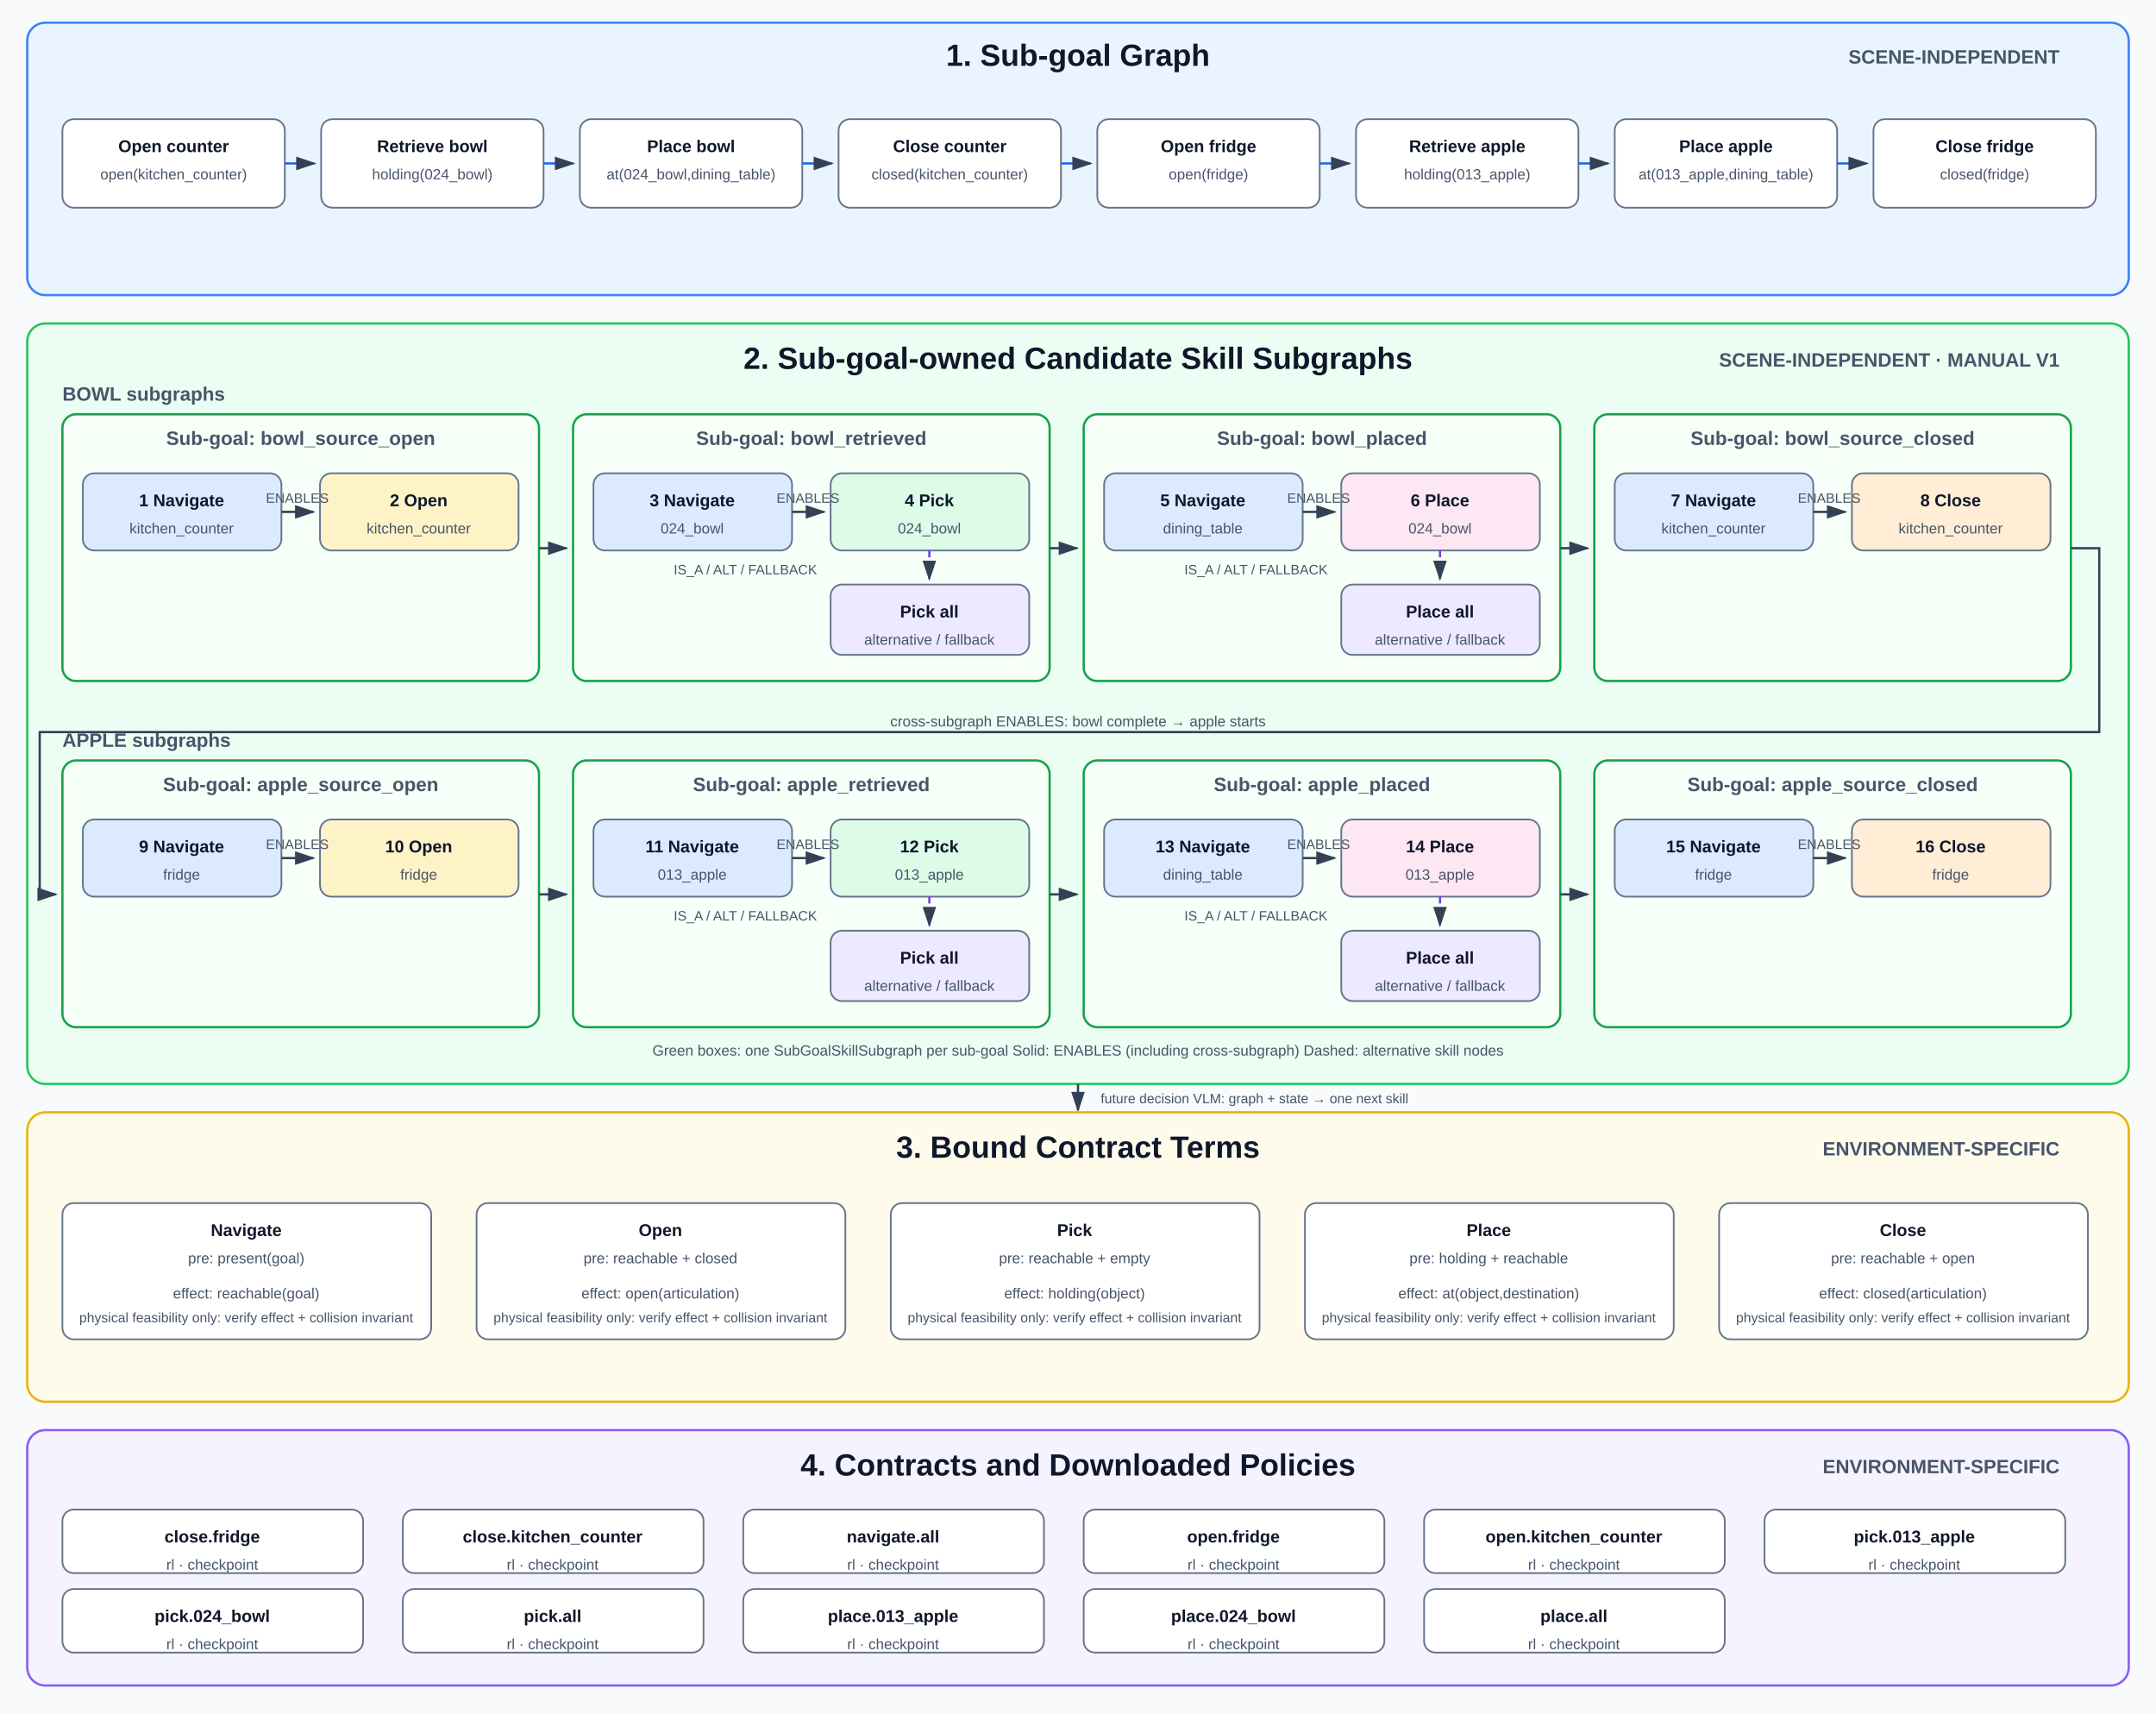
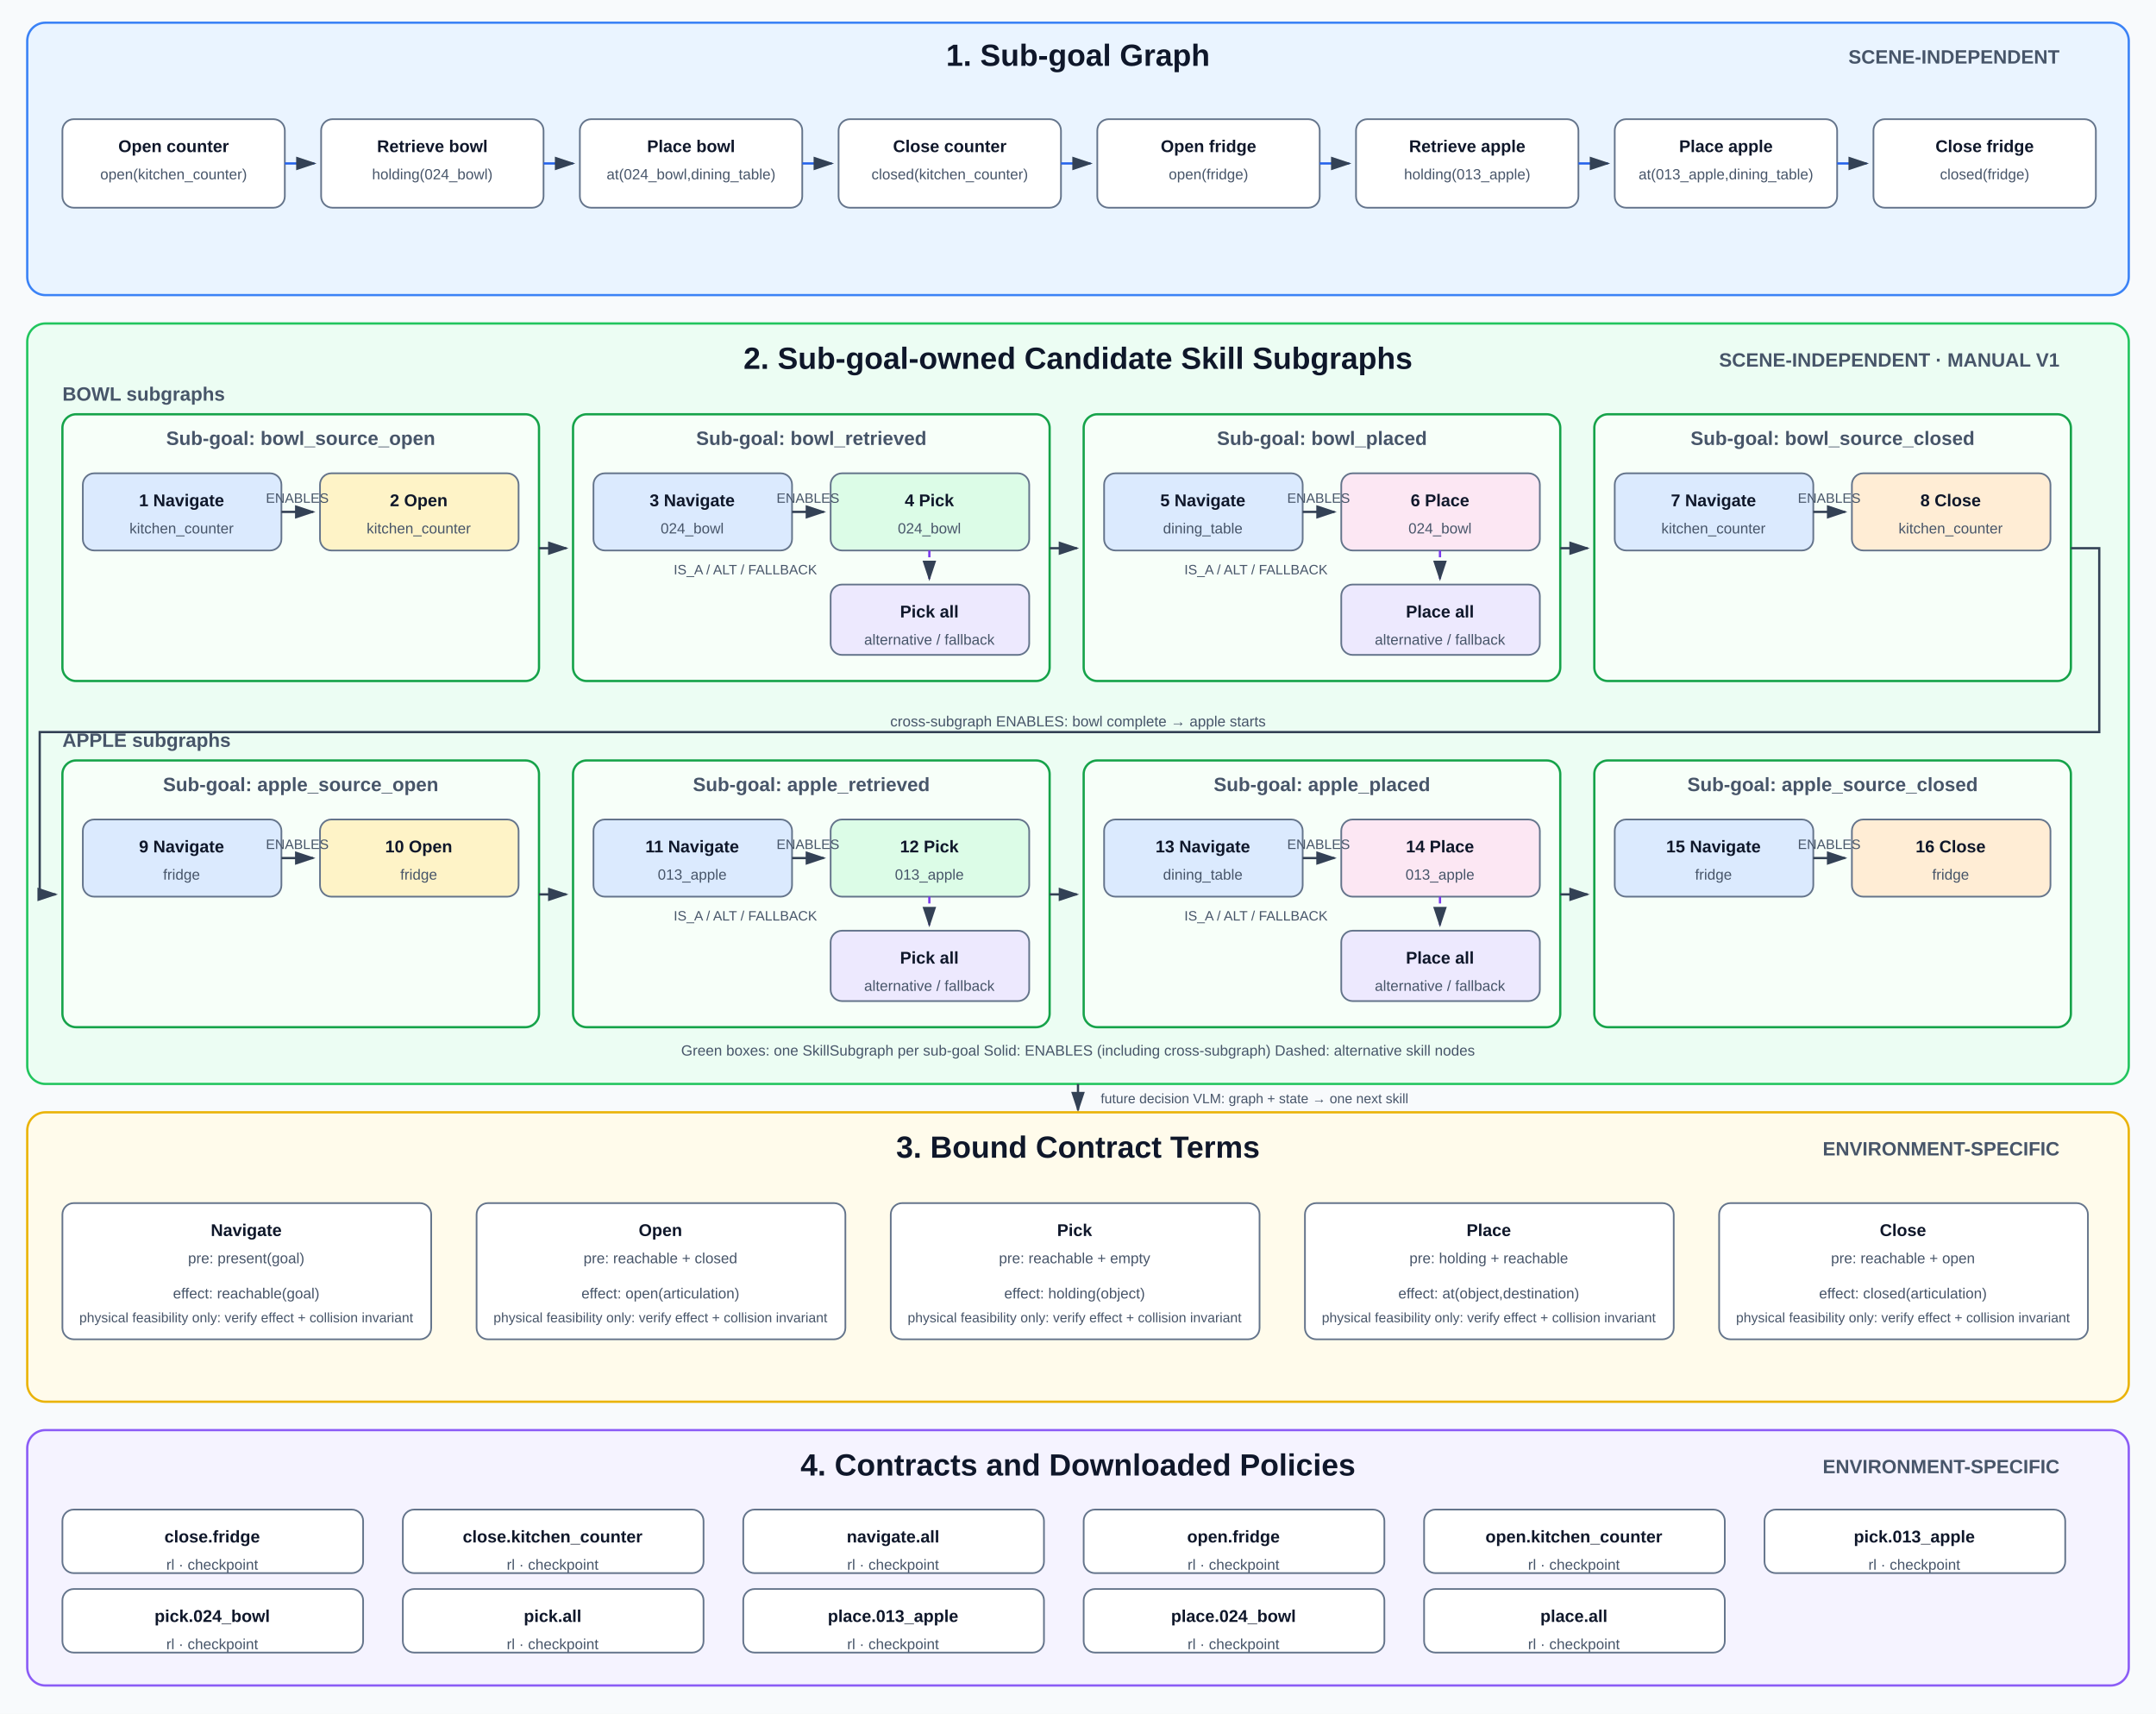
<svg xmlns="http://www.w3.org/2000/svg" width="1900" height="1510" viewBox="0 0 1900 1510" role="img">
  <defs>
    <marker id="arrow" markerWidth="9" markerHeight="9" refX="8" refY="3" orient="auto" markerUnits="strokeWidth">
      <path d="M0,0 L0,6 L9,3 z" fill="#334155" />
    </marker>
    <style>
            .layer { stroke-width: 2; rx: 16; }
            .title { font: 700 27px Arial, sans-serif; fill: #0f172a; }
            .subtitle { font: 700 17px Arial, sans-serif; fill: #475569; }
            .text { font: 15px Arial, sans-serif; fill: #1e293b; }
            .small { font: 13px Arial, sans-serif; fill: #475569; }
            .tiny { font: 12px Arial, sans-serif; fill: #475569; }
            .node { stroke: #64748b; stroke-width: 1.5; rx: 10; }
            .subgraph { stroke: #16a34a; stroke-width: 2; rx: 12; }
            .node-title { font: 700 15px Arial, sans-serif; fill: #0f172a; }
            .edge { fill: none; stroke: #334155; stroke-width: 2; }
            .subgoal-edge { fill: none; stroke: #2563eb; stroke-width: 2; }
            .relation { fill: none; stroke: #7c3aed; stroke-width: 2;
                        stroke-dasharray: 6 4; }
          </style>
  </defs>
  <rect width="1900" height="1510" fill="#f8fafc" />
  <rect class="layer" x="24" y="20" width="1852" height="240" fill="#eaf4ff" stroke="#3b82f6" />
  <text class="title" x="950" y="58" text-anchor="middle">1. Sub-goal Graph</text>
  <text class="subtitle" x="1815" y="56" text-anchor="end">SCENE-INDEPENDENT</text>
  <rect class="node" x="55" y="105" width="196" height="78" fill="#ffffff" />
  <text class="node-title" x="153" y="134" text-anchor="middle">Open counter</text>
  <text class="small" x="153" y="158" text-anchor="middle">open(kitchen_counter)</text>
  <rect class="node" x="283" y="105" width="196" height="78" fill="#ffffff" />
  <text class="node-title" x="381" y="134" text-anchor="middle">Retrieve bowl</text>
  <text class="small" x="381" y="158" text-anchor="middle">holding(024_bowl)</text>
  <path class="subgoal-edge" d="M 251 144 L 277 144" marker-end="url(#arrow)" />
  <rect class="node" x="511" y="105" width="196" height="78" fill="#ffffff" />
  <text class="node-title" x="609" y="134" text-anchor="middle">Place bowl</text>
  <text class="small" x="609" y="158" text-anchor="middle">at(024_bowl,dining_table)</text>
  <path class="subgoal-edge" d="M 479 144 L 505 144" marker-end="url(#arrow)" />
  <rect class="node" x="739" y="105" width="196" height="78" fill="#ffffff" />
  <text class="node-title" x="837" y="134" text-anchor="middle">Close counter</text>
  <text class="small" x="837" y="158" text-anchor="middle">closed(kitchen_counter)</text>
  <path class="subgoal-edge" d="M 707 144 L 733 144" marker-end="url(#arrow)" />
  <rect class="node" x="967" y="105" width="196" height="78" fill="#ffffff" />
  <text class="node-title" x="1065" y="134" text-anchor="middle">Open fridge</text>
  <text class="small" x="1065" y="158" text-anchor="middle">open(fridge)</text>
  <path class="subgoal-edge" d="M 935 144 L 961 144" marker-end="url(#arrow)" />
  <rect class="node" x="1195" y="105" width="196" height="78" fill="#ffffff" />
  <text class="node-title" x="1293" y="134" text-anchor="middle">Retrieve apple</text>
  <text class="small" x="1293" y="158" text-anchor="middle">holding(013_apple)</text>
  <path class="subgoal-edge" d="M 1163 144 L 1189 144" marker-end="url(#arrow)" />
  <rect class="node" x="1423" y="105" width="196" height="78" fill="#ffffff" />
  <text class="node-title" x="1521" y="134" text-anchor="middle">Place apple</text>
  <text class="small" x="1521" y="158" text-anchor="middle">at(013_apple,dining_table)</text>
  <path class="subgoal-edge" d="M 1391 144 L 1417 144" marker-end="url(#arrow)" />
  <rect class="node" x="1651" y="105" width="196" height="78" fill="#ffffff" />
  <text class="node-title" x="1749" y="134" text-anchor="middle">Close fridge</text>
  <text class="small" x="1749" y="158" text-anchor="middle">closed(fridge)</text>
  <path class="subgoal-edge" d="M 1619 144 L 1645 144" marker-end="url(#arrow)" />
  <rect class="layer" x="24" y="285" width="1852" height="670" fill="#ecfdf3" stroke="#22c55e" />
  <text class="title" x="950" y="325" text-anchor="middle">2. Sub-goal-owned Candidate Skill Subgraphs</text>
  <text class="subtitle" x="1815" y="323" text-anchor="end">SCENE-INDEPENDENT · MANUAL V1</text>
  <text class="subtitle" x="55" y="353" text-anchor="start">BOWL subgraphs</text>
  <rect class="subgraph" x="55" y="365" width="420" height="235" fill="#f7fff9" />
  <text class="subtitle" x="265" y="392" text-anchor="middle">Sub-goal: bowl_source_open</text>
  <rect class="node" x="73" y="417" width="175" height="68" fill="#dbeafe" />
  <text class="node-title" x="160" y="446" text-anchor="middle">1 Navigate</text>
  <text class="small" x="160" y="470" text-anchor="middle">kitchen_counter</text>
  <rect class="node" x="282" y="417" width="175" height="68" fill="#fef3c7" />
  <text class="node-title" x="369" y="446" text-anchor="middle">2 Open</text>
  <text class="small" x="369" y="470" text-anchor="middle">kitchen_counter</text>
  <path class="edge" d="M 248 451 L 276 451" marker-end="url(#arrow)" />
  <text class="tiny" x="262" y="443" text-anchor="middle">ENABLES</text>
  <rect class="subgraph" x="505" y="365" width="420" height="235" fill="#f7fff9" />
  <text class="subtitle" x="715" y="392" text-anchor="middle">Sub-goal: bowl_retrieved</text>
  <rect class="node" x="523" y="417" width="175" height="68" fill="#dbeafe" />
  <text class="node-title" x="610" y="446" text-anchor="middle">3 Navigate</text>
  <text class="small" x="610" y="470" text-anchor="middle">024_bowl</text>
  <rect class="node" x="732" y="417" width="175" height="68" fill="#dcfce7" />
  <text class="node-title" x="819" y="446" text-anchor="middle">4 Pick</text>
  <text class="small" x="819" y="470" text-anchor="middle">024_bowl</text>
  <path class="edge" d="M 698 451 L 726 451" marker-end="url(#arrow)" />
  <text class="tiny" x="712" y="443" text-anchor="middle">ENABLES</text>
  <rect class="node" x="732" y="515" width="175" height="62" fill="#ede9fe" />
  <text class="node-title" x="819" y="544" text-anchor="middle">Pick all</text>
  <text class="small" x="819" y="568" text-anchor="middle">alternative / fallback</text>
  <path class="relation" d="M 819 485 L 819 510" marker-end="url(#arrow)" />
  <text class="tiny" x="720" y="506" text-anchor="end">IS_A / ALT / FALLBACK</text>
  <path class="edge" d="M 475 483 L 499 483" marker-end="url(#arrow)" />
  <rect class="subgraph" x="955" y="365" width="420" height="235" fill="#f7fff9" />
  <text class="subtitle" x="1165" y="392" text-anchor="middle">Sub-goal: bowl_placed</text>
  <rect class="node" x="973" y="417" width="175" height="68" fill="#dbeafe" />
  <text class="node-title" x="1060" y="446" text-anchor="middle">5 Navigate</text>
  <text class="small" x="1060" y="470" text-anchor="middle">dining_table</text>
  <rect class="node" x="1182" y="417" width="175" height="68" fill="#fce7f3" />
  <text class="node-title" x="1269" y="446" text-anchor="middle">6 Place</text>
  <text class="small" x="1269" y="470" text-anchor="middle">024_bowl</text>
  <path class="edge" d="M 1148 451 L 1176 451" marker-end="url(#arrow)" />
  <text class="tiny" x="1162" y="443" text-anchor="middle">ENABLES</text>
  <rect class="node" x="1182" y="515" width="175" height="62" fill="#ede9fe" />
  <text class="node-title" x="1269" y="544" text-anchor="middle">Place all</text>
  <text class="small" x="1269" y="568" text-anchor="middle">alternative / fallback</text>
  <path class="relation" d="M 1269 485 L 1269 510" marker-end="url(#arrow)" />
  <text class="tiny" x="1170" y="506" text-anchor="end">IS_A / ALT / FALLBACK</text>
  <path class="edge" d="M 925 483 L 949 483" marker-end="url(#arrow)" />
  <rect class="subgraph" x="1405" y="365" width="420" height="235" fill="#f7fff9" />
  <text class="subtitle" x="1615" y="392" text-anchor="middle">Sub-goal: bowl_source_closed</text>
  <rect class="node" x="1423" y="417" width="175" height="68" fill="#dbeafe" />
  <text class="node-title" x="1510" y="446" text-anchor="middle">7 Navigate</text>
  <text class="small" x="1510" y="470" text-anchor="middle">kitchen_counter</text>
  <rect class="node" x="1632" y="417" width="175" height="68" fill="#ffedd5" />
  <text class="node-title" x="1719" y="446" text-anchor="middle">8 Close</text>
  <text class="small" x="1719" y="470" text-anchor="middle">kitchen_counter</text>
  <path class="edge" d="M 1598 451 L 1626 451" marker-end="url(#arrow)" />
  <text class="tiny" x="1612" y="443" text-anchor="middle">ENABLES</text>
  <path class="edge" d="M 1375 483 L 1399 483" marker-end="url(#arrow)" />
  <path class="edge" d="M 1825 483 L 1850 483 L 1850 645 L 35 645 L 35 788 L 49 788" marker-end="url(#arrow)" />
  <text class="small" x="950" y="640" text-anchor="middle">cross-subgraph ENABLES: bowl complete → apple starts</text>
  <text class="subtitle" x="55" y="658" text-anchor="start">APPLE subgraphs</text>
  <rect class="subgraph" x="55" y="670" width="420" height="235" fill="#f7fff9" />
  <text class="subtitle" x="265" y="697" text-anchor="middle">Sub-goal: apple_source_open</text>
  <rect class="node" x="73" y="722" width="175" height="68" fill="#dbeafe" />
  <text class="node-title" x="160" y="751" text-anchor="middle">9 Navigate</text>
  <text class="small" x="160" y="775" text-anchor="middle">fridge</text>
  <rect class="node" x="282" y="722" width="175" height="68" fill="#fef3c7" />
  <text class="node-title" x="369" y="751" text-anchor="middle">10 Open</text>
  <text class="small" x="369" y="775" text-anchor="middle">fridge</text>
  <path class="edge" d="M 248 756 L 276 756" marker-end="url(#arrow)" />
  <text class="tiny" x="262" y="748" text-anchor="middle">ENABLES</text>
  <rect class="subgraph" x="505" y="670" width="420" height="235" fill="#f7fff9" />
  <text class="subtitle" x="715" y="697" text-anchor="middle">Sub-goal: apple_retrieved</text>
  <rect class="node" x="523" y="722" width="175" height="68" fill="#dbeafe" />
  <text class="node-title" x="610" y="751" text-anchor="middle">11 Navigate</text>
  <text class="small" x="610" y="775" text-anchor="middle">013_apple</text>
  <rect class="node" x="732" y="722" width="175" height="68" fill="#dcfce7" />
  <text class="node-title" x="819" y="751" text-anchor="middle">12 Pick</text>
  <text class="small" x="819" y="775" text-anchor="middle">013_apple</text>
  <path class="edge" d="M 698 756 L 726 756" marker-end="url(#arrow)" />
  <text class="tiny" x="712" y="748" text-anchor="middle">ENABLES</text>
  <rect class="node" x="732" y="820" width="175" height="62" fill="#ede9fe" />
  <text class="node-title" x="819" y="849" text-anchor="middle">Pick all</text>
  <text class="small" x="819" y="873" text-anchor="middle">alternative / fallback</text>
  <path class="relation" d="M 819 790 L 819 815" marker-end="url(#arrow)" />
  <text class="tiny" x="720" y="811" text-anchor="end">IS_A / ALT / FALLBACK</text>
  <path class="edge" d="M 475 788 L 499 788" marker-end="url(#arrow)" />
  <rect class="subgraph" x="955" y="670" width="420" height="235" fill="#f7fff9" />
  <text class="subtitle" x="1165" y="697" text-anchor="middle">Sub-goal: apple_placed</text>
  <rect class="node" x="973" y="722" width="175" height="68" fill="#dbeafe" />
  <text class="node-title" x="1060" y="751" text-anchor="middle">13 Navigate</text>
  <text class="small" x="1060" y="775" text-anchor="middle">dining_table</text>
  <rect class="node" x="1182" y="722" width="175" height="68" fill="#fce7f3" />
  <text class="node-title" x="1269" y="751" text-anchor="middle">14 Place</text>
  <text class="small" x="1269" y="775" text-anchor="middle">013_apple</text>
  <path class="edge" d="M 1148 756 L 1176 756" marker-end="url(#arrow)" />
  <text class="tiny" x="1162" y="748" text-anchor="middle">ENABLES</text>
  <rect class="node" x="1182" y="820" width="175" height="62" fill="#ede9fe" />
  <text class="node-title" x="1269" y="849" text-anchor="middle">Place all</text>
  <text class="small" x="1269" y="873" text-anchor="middle">alternative / fallback</text>
  <path class="relation" d="M 1269 790 L 1269 815" marker-end="url(#arrow)" />
  <text class="tiny" x="1170" y="811" text-anchor="end">IS_A / ALT / FALLBACK</text>
  <path class="edge" d="M 925 788 L 949 788" marker-end="url(#arrow)" />
  <rect class="subgraph" x="1405" y="670" width="420" height="235" fill="#f7fff9" />
  <text class="subtitle" x="1615" y="697" text-anchor="middle">Sub-goal: apple_source_closed</text>
  <rect class="node" x="1423" y="722" width="175" height="68" fill="#dbeafe" />
  <text class="node-title" x="1510" y="751" text-anchor="middle">15 Navigate</text>
  <text class="small" x="1510" y="775" text-anchor="middle">fridge</text>
  <rect class="node" x="1632" y="722" width="175" height="68" fill="#ffedd5" />
  <text class="node-title" x="1719" y="751" text-anchor="middle">16 Close</text>
  <text class="small" x="1719" y="775" text-anchor="middle">fridge</text>
  <path class="edge" d="M 1598 756 L 1626 756" marker-end="url(#arrow)" />
  <text class="tiny" x="1612" y="748" text-anchor="middle">ENABLES</text>
  <path class="edge" d="M 1375 788 L 1399 788" marker-end="url(#arrow)" />
-   <text class="small" x="950" y="930" text-anchor="middle">Green boxes: one SubGoalSkillSubgraph per sub-goal    Solid: ENABLES (including cross-subgraph)    Dashed: alternative skill nodes</text>
+   <text class="small" x="950" y="930" text-anchor="middle">Green boxes: one SkillSubgraph per sub-goal    Solid: ENABLES (including cross-subgraph)    Dashed: alternative skill nodes</text>
  <path class="edge" d="M 950 955 L 950 978" marker-end="url(#arrow)" />
  <text class="tiny" x="970" y="972" text-anchor="start">future decision VLM: graph + state → one next skill</text>
  <rect class="layer" x="24" y="980" width="1852" height="255" fill="#fffbeb" stroke="#eab308" />
  <text class="title" x="950" y="1020" text-anchor="middle">3. Bound Contract Terms</text>
  <text class="subtitle" x="1815" y="1018" text-anchor="end">ENVIRONMENT-SPECIFIC</text>
  <rect class="node" x="55" y="1060" width="325" height="120" fill="#ffffff" />
  <text class="node-title" x="217" y="1089" text-anchor="middle">Navigate</text>
  <text class="small" x="217" y="1113" text-anchor="middle">pre: present(goal)</text>
  <text class="small" x="217" y="1144" text-anchor="middle">effect: reachable(goal)</text>
  <text class="tiny" x="217" y="1165" text-anchor="middle">physical feasibility only: verify effect + collision invariant</text>
  <rect class="node" x="420" y="1060" width="325" height="120" fill="#ffffff" />
  <text class="node-title" x="582" y="1089" text-anchor="middle">Open</text>
  <text class="small" x="582" y="1113" text-anchor="middle">pre: reachable + closed</text>
  <text class="small" x="582" y="1144" text-anchor="middle">effect: open(articulation)</text>
  <text class="tiny" x="582" y="1165" text-anchor="middle">physical feasibility only: verify effect + collision invariant</text>
  <rect class="node" x="785" y="1060" width="325" height="120" fill="#ffffff" />
  <text class="node-title" x="947" y="1089" text-anchor="middle">Pick</text>
  <text class="small" x="947" y="1113" text-anchor="middle">pre: reachable + empty</text>
  <text class="small" x="947" y="1144" text-anchor="middle">effect: holding(object)</text>
  <text class="tiny" x="947" y="1165" text-anchor="middle">physical feasibility only: verify effect + collision invariant</text>
  <rect class="node" x="1150" y="1060" width="325" height="120" fill="#ffffff" />
  <text class="node-title" x="1312" y="1089" text-anchor="middle">Place</text>
  <text class="small" x="1312" y="1113" text-anchor="middle">pre: holding + reachable</text>
  <text class="small" x="1312" y="1144" text-anchor="middle">effect: at(object,destination)</text>
  <text class="tiny" x="1312" y="1165" text-anchor="middle">physical feasibility only: verify effect + collision invariant</text>
  <rect class="node" x="1515" y="1060" width="325" height="120" fill="#ffffff" />
  <text class="node-title" x="1677" y="1089" text-anchor="middle">Close</text>
  <text class="small" x="1677" y="1113" text-anchor="middle">pre: reachable + open</text>
  <text class="small" x="1677" y="1144" text-anchor="middle">effect: closed(articulation)</text>
  <text class="tiny" x="1677" y="1165" text-anchor="middle">physical feasibility only: verify effect + collision invariant</text>
  <rect class="layer" x="24" y="1260" width="1852" height="225" fill="#f5f3ff" stroke="#8b5cf6" />
  <text class="title" x="950" y="1300" text-anchor="middle">4. Contracts and Downloaded Policies</text>
  <text class="subtitle" x="1815" y="1298" text-anchor="end">ENVIRONMENT-SPECIFIC</text>
  <rect class="node" x="55" y="1330" width="265" height="56" fill="#ffffff" />
  <text class="node-title" x="187" y="1359" text-anchor="middle">close.fridge</text>
  <text class="small" x="187" y="1383" text-anchor="middle">rl · checkpoint</text>
  <rect class="node" x="355" y="1330" width="265" height="56" fill="#ffffff" />
  <text class="node-title" x="487" y="1359" text-anchor="middle">close.kitchen_counter</text>
  <text class="small" x="487" y="1383" text-anchor="middle">rl · checkpoint</text>
  <rect class="node" x="655" y="1330" width="265" height="56" fill="#ffffff" />
  <text class="node-title" x="787" y="1359" text-anchor="middle">navigate.all</text>
  <text class="small" x="787" y="1383" text-anchor="middle">rl · checkpoint</text>
  <rect class="node" x="955" y="1330" width="265" height="56" fill="#ffffff" />
  <text class="node-title" x="1087" y="1359" text-anchor="middle">open.fridge</text>
  <text class="small" x="1087" y="1383" text-anchor="middle">rl · checkpoint</text>
  <rect class="node" x="1255" y="1330" width="265" height="56" fill="#ffffff" />
  <text class="node-title" x="1387" y="1359" text-anchor="middle">open.kitchen_counter</text>
  <text class="small" x="1387" y="1383" text-anchor="middle">rl · checkpoint</text>
  <rect class="node" x="1555" y="1330" width="265" height="56" fill="#ffffff" />
  <text class="node-title" x="1687" y="1359" text-anchor="middle">pick.013_apple</text>
  <text class="small" x="1687" y="1383" text-anchor="middle">rl · checkpoint</text>
  <rect class="node" x="55" y="1400" width="265" height="56" fill="#ffffff" />
  <text class="node-title" x="187" y="1429" text-anchor="middle">pick.024_bowl</text>
  <text class="small" x="187" y="1453" text-anchor="middle">rl · checkpoint</text>
  <rect class="node" x="355" y="1400" width="265" height="56" fill="#ffffff" />
  <text class="node-title" x="487" y="1429" text-anchor="middle">pick.all</text>
  <text class="small" x="487" y="1453" text-anchor="middle">rl · checkpoint</text>
  <rect class="node" x="655" y="1400" width="265" height="56" fill="#ffffff" />
  <text class="node-title" x="787" y="1429" text-anchor="middle">place.013_apple</text>
  <text class="small" x="787" y="1453" text-anchor="middle">rl · checkpoint</text>
  <rect class="node" x="955" y="1400" width="265" height="56" fill="#ffffff" />
  <text class="node-title" x="1087" y="1429" text-anchor="middle">place.024_bowl</text>
  <text class="small" x="1087" y="1453" text-anchor="middle">rl · checkpoint</text>
  <rect class="node" x="1255" y="1400" width="265" height="56" fill="#ffffff" />
  <text class="node-title" x="1387" y="1429" text-anchor="middle">place.all</text>
  <text class="small" x="1387" y="1453" text-anchor="middle">rl · checkpoint</text>
</svg>
